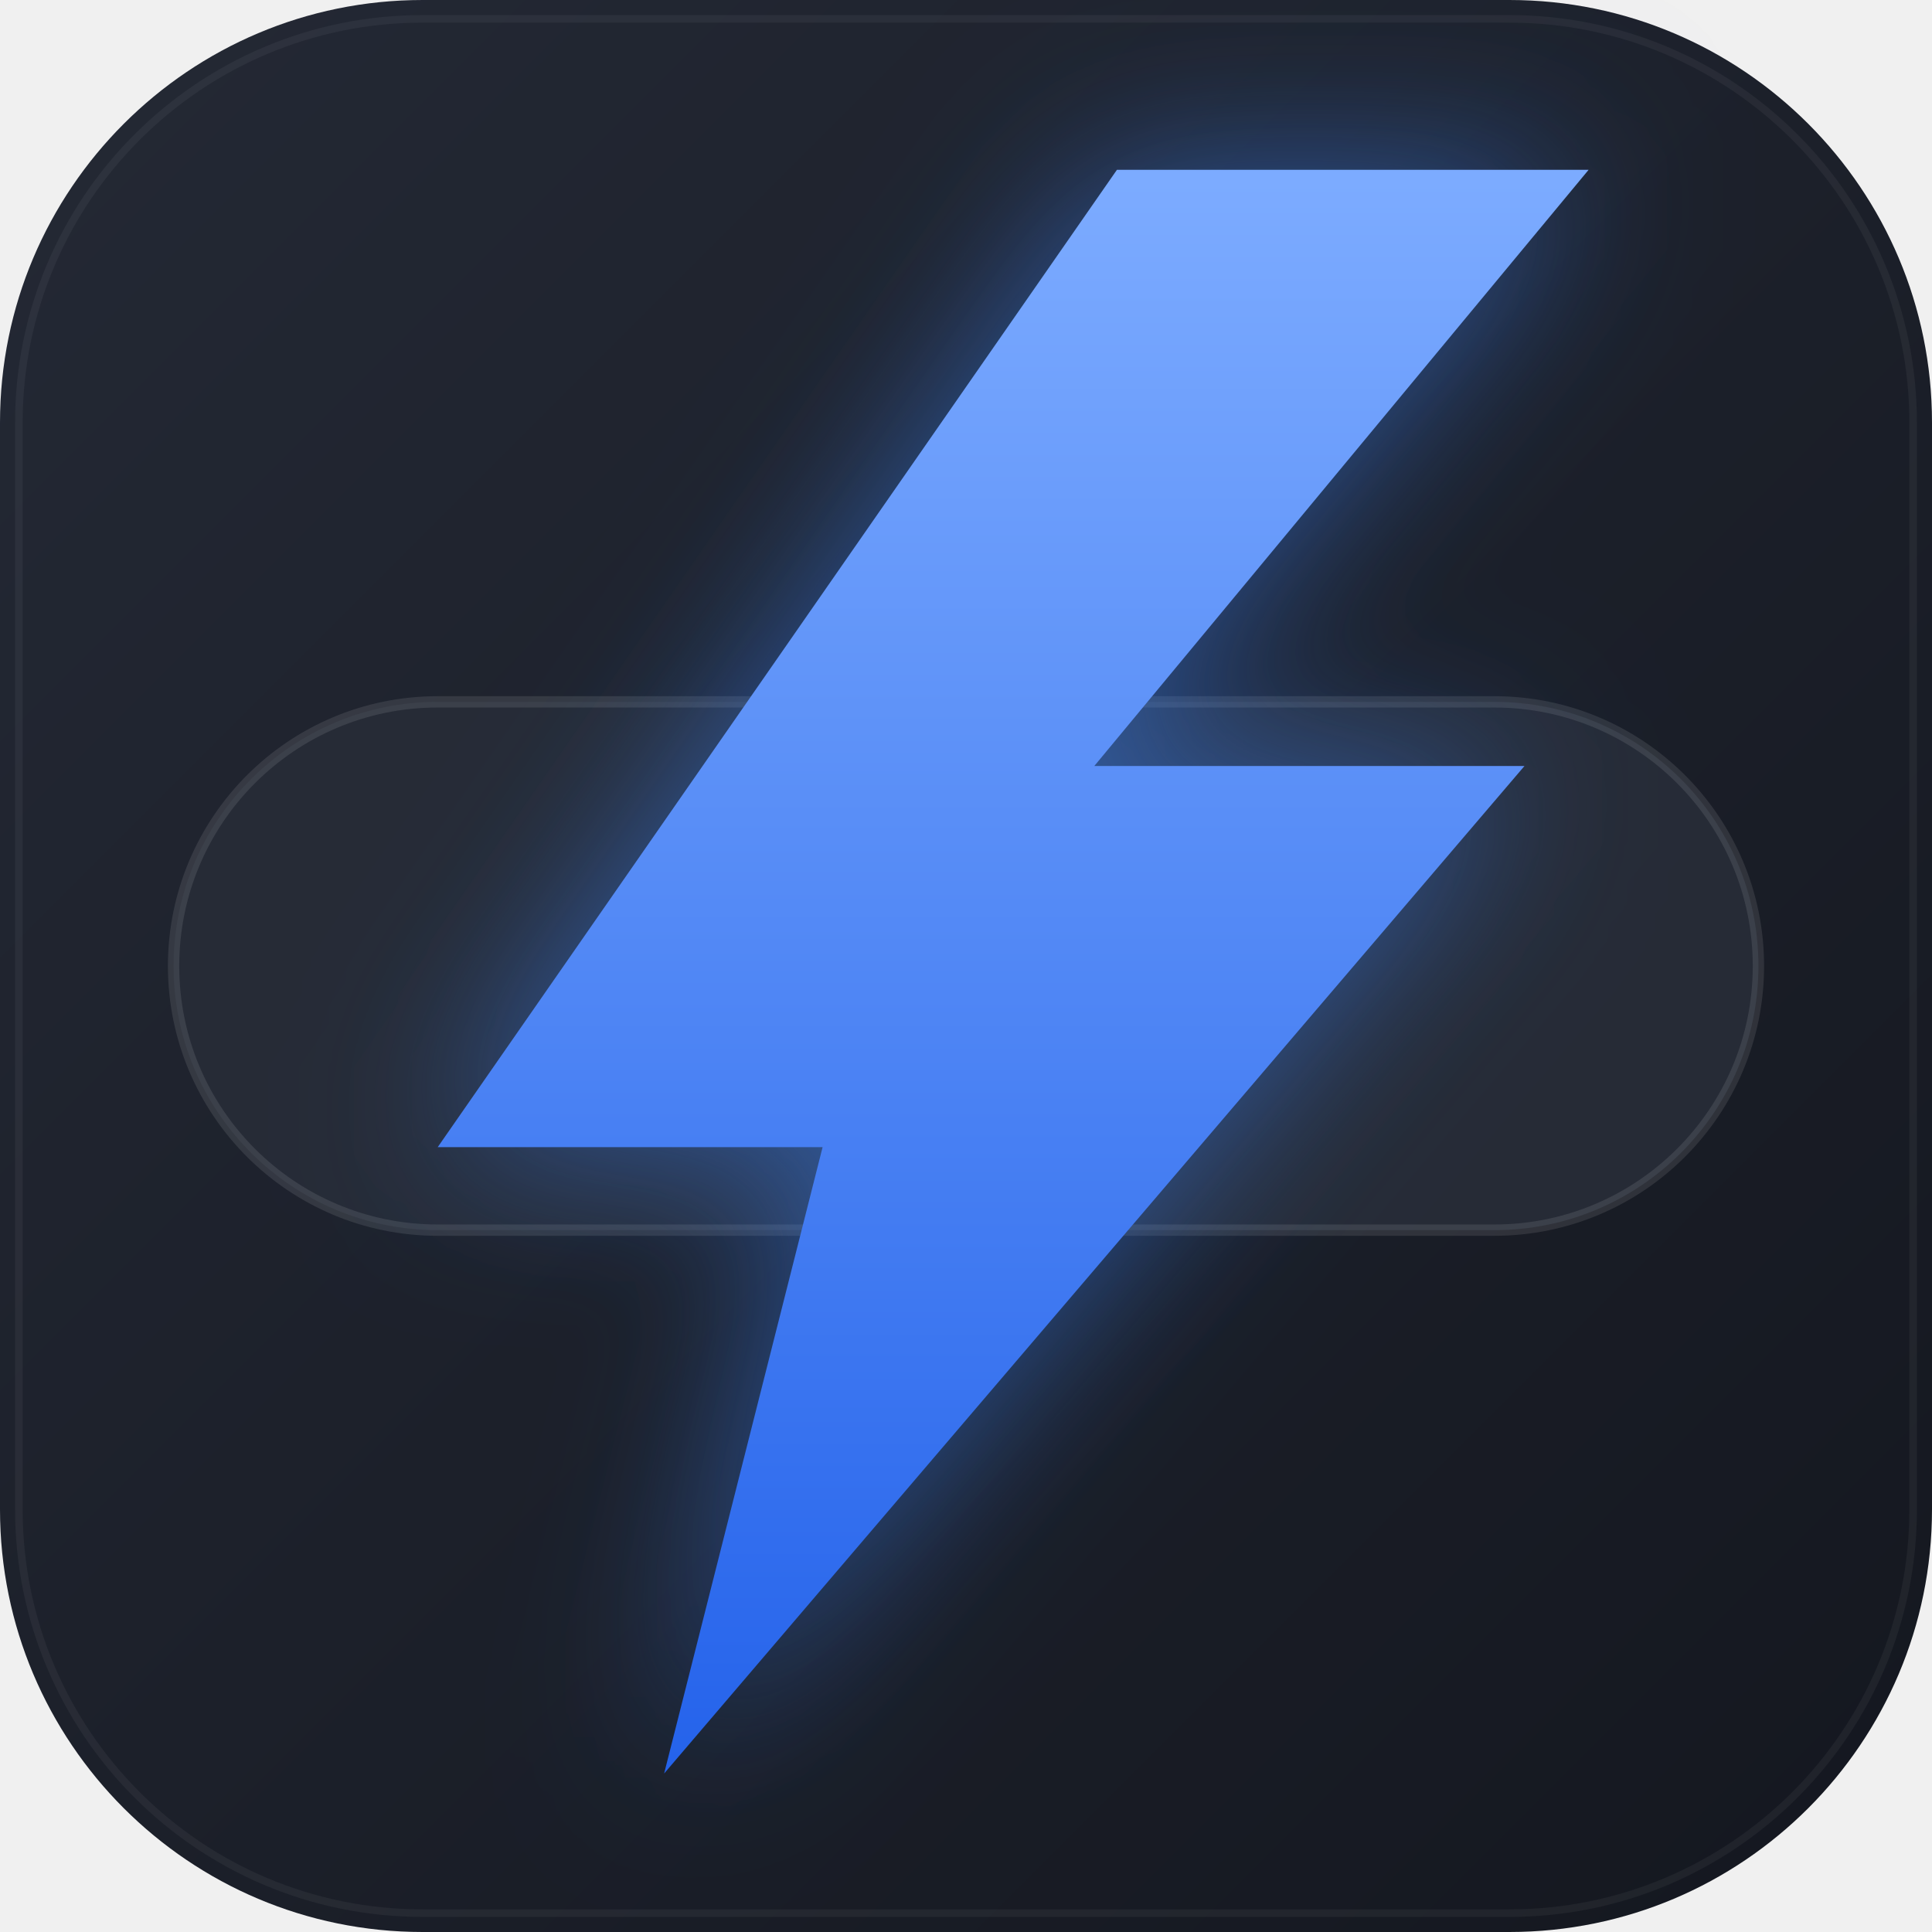
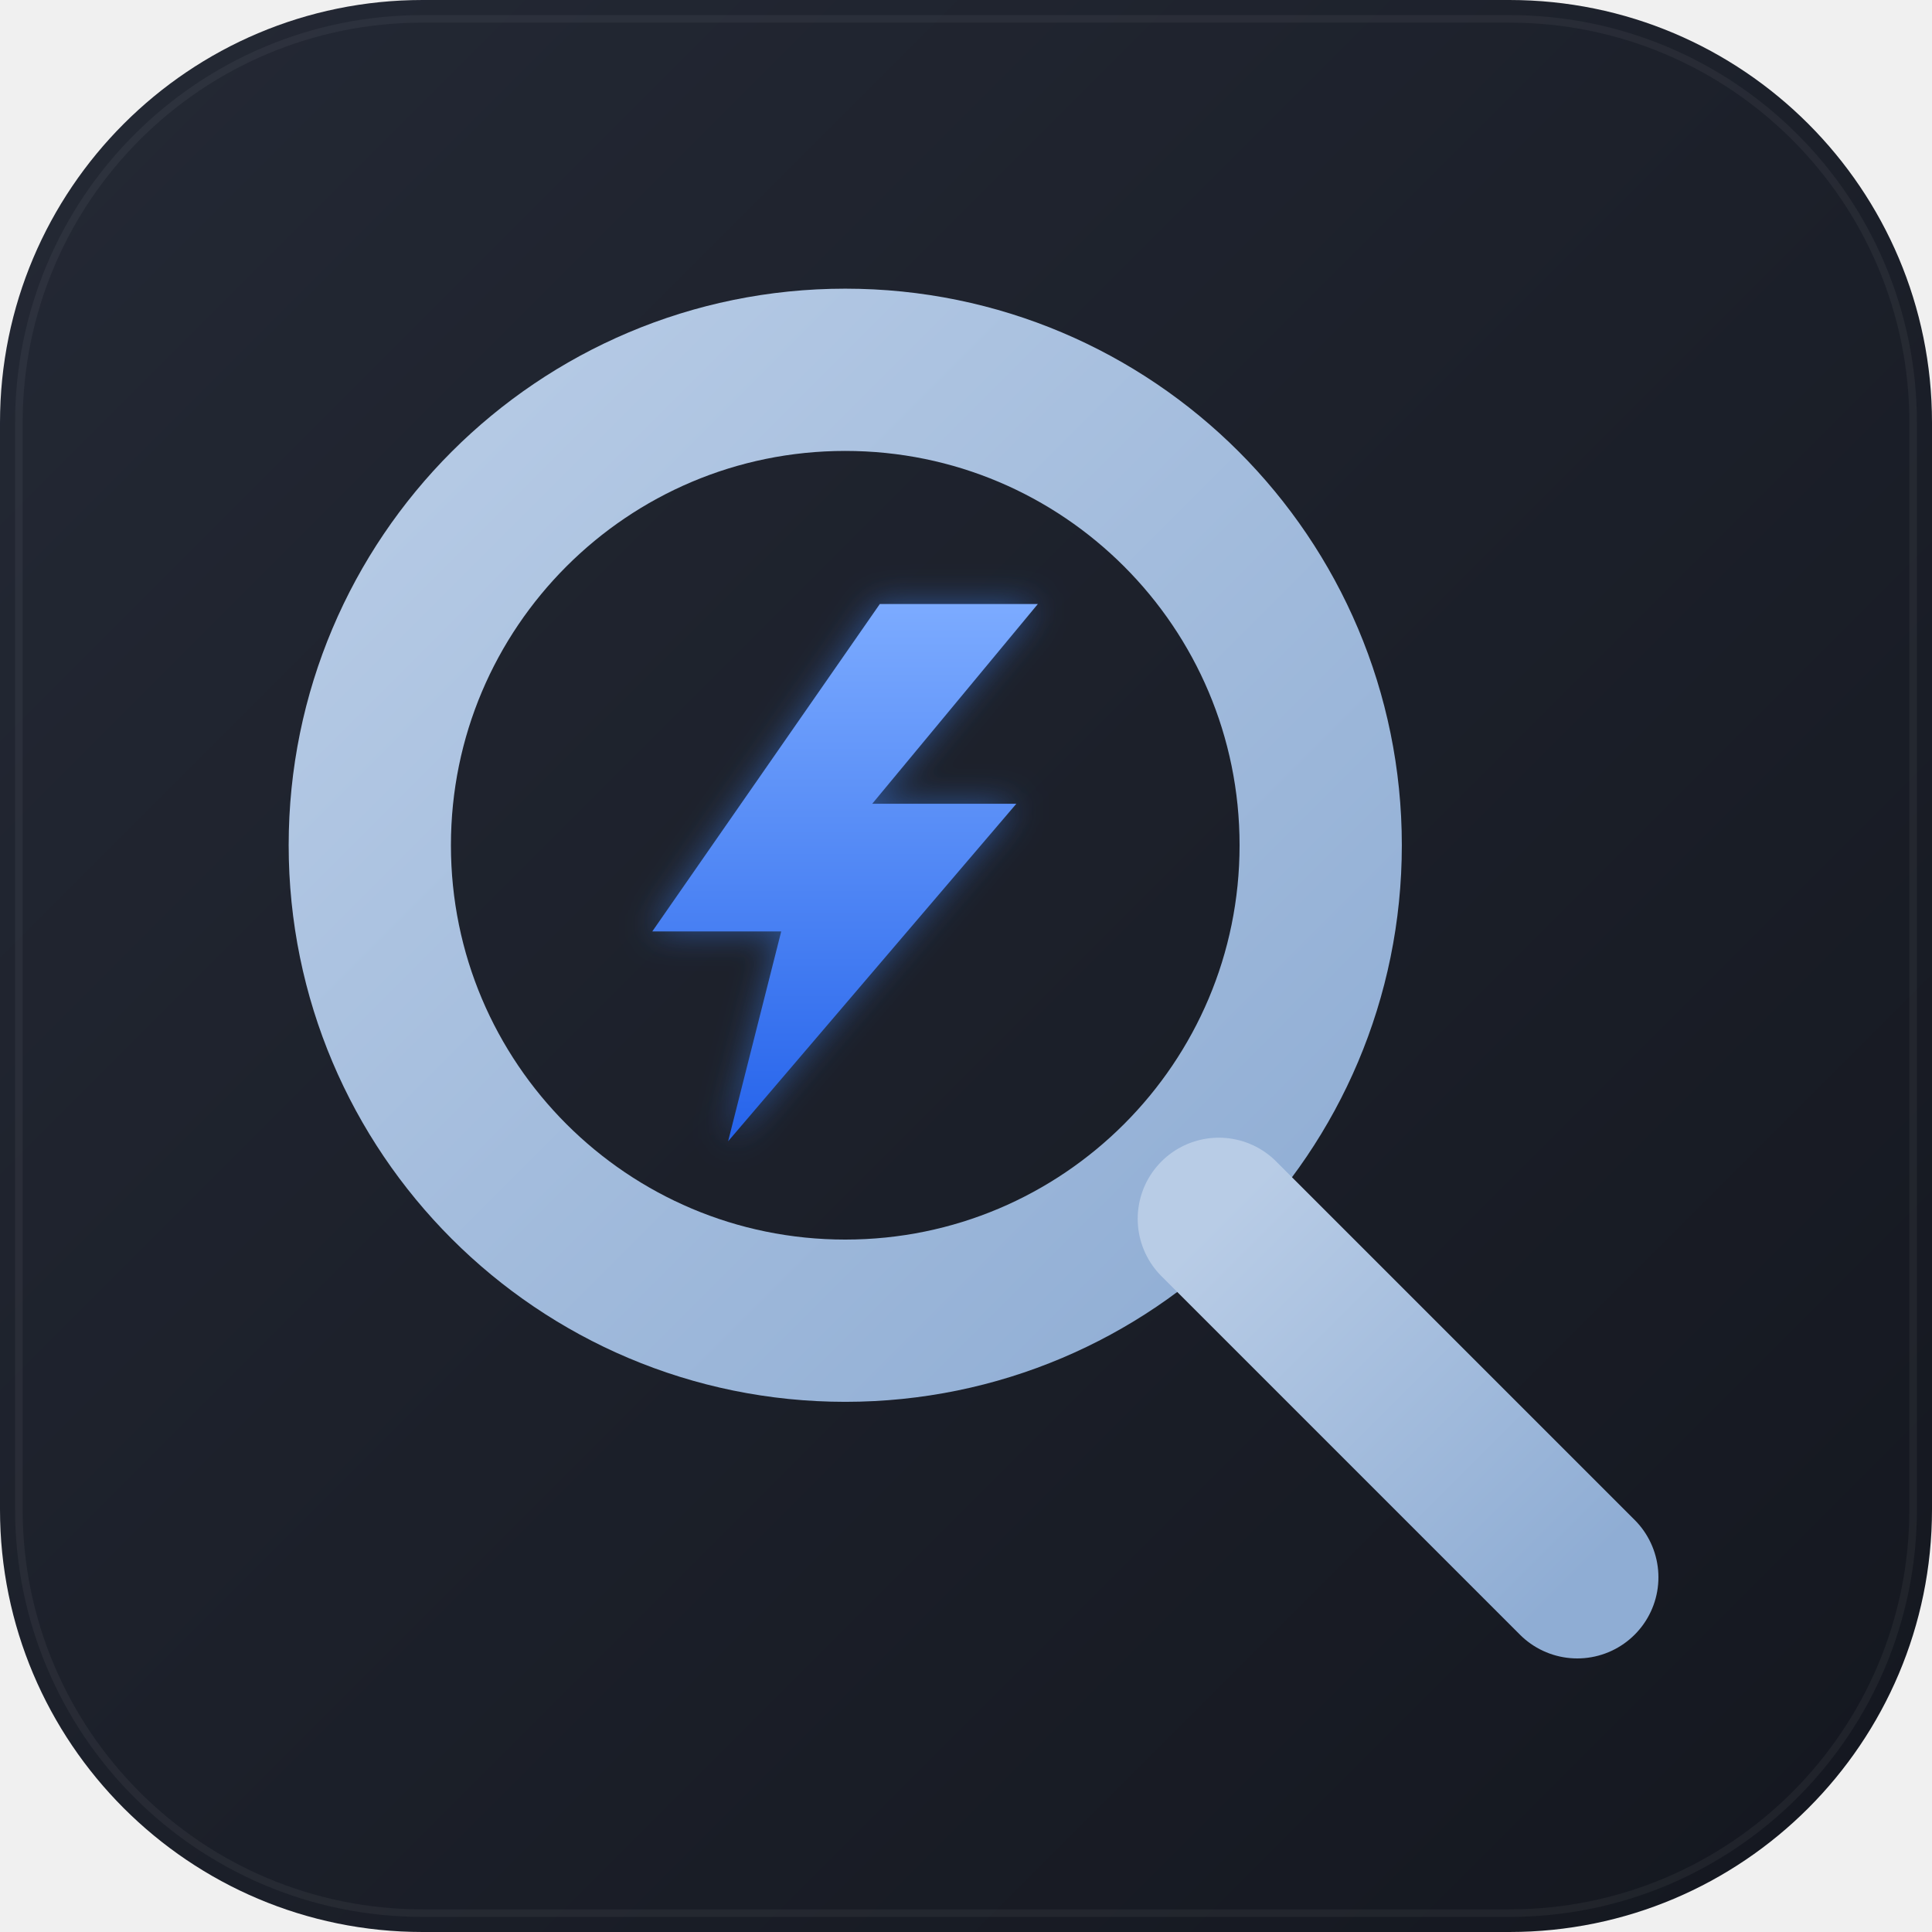
<svg xmlns="http://www.w3.org/2000/svg" width="1024" height="1024" viewBox="0 0 1024 1024">
  <defs>
    <linearGradient id="bg" x1="0" y1="0" x2="1" y2="1">
      <stop offset="0" stop-color="#242935" />
      <stop offset="1" stop-color="#14171f" />
    </linearGradient>
    <linearGradient id="bolt" x1="0" y1="0" x2="0" y2="1">
      <stop offset="0" stop-color="#7cabff" />
      <stop offset="1" stop-color="#2563eb" />
    </linearGradient>
+     <linearGradient id="lens" x1="0" y1="0" x2="1" y2="1">
+       <stop offset="0" stop-color="#b8cce6" />
+       <stop offset="1" stop-color="#8fadd4" />
+     </linearGradient>
    <filter id="glow" x="-60%" y="-60%" width="220%" height="220%">
-       <feGaussianBlur stdDeviation="45" />
+       <feGaussianBlur stdDeviation="26" />
    </filter>
  </defs>
  <rect width="1024" height="1024" rx="224" fill="url(#bg)" />
  <rect x="10" y="10" width="1004" height="1004" rx="214" fill="none" stroke="#ffffff" stroke-opacity="0.05" stroke-width="4" />
-   <rect x="92" y="372" width="840" height="280" rx="140" fill="#262b36" stroke="#ffffff" stroke-opacity="0.10" stroke-width="6" />
-   <path d="M592 90 L232 608 h204 L352 940 L808 406 h-228 L842 90 Z" fill="#3b82f6" opacity="0.55" filter="url(#glow)" />
-   <path d="M592 90 L232 608 h204 L352 940 L808 406 h-228 L842 90 Z" fill="url(#bolt)" />
+   <circle cx="448" cy="448" r="252" fill="none" stroke="url(#lens)" stroke-width="86" />
+   <line x1="646" y1="646" x2="836" y2="836" stroke="url(#lens)" stroke-width="86" stroke-linecap="round" />
+   <g transform="translate(268,290) scale(0.335)">
+     <path d="M592 90 L232 608 h204 L352 940 L808 406 h-228 L842 90 Z" fill="#3b82f6" opacity="0.5" filter="url(#glow)" />
+     <path d="M592 90 L232 608 h204 L352 940 L808 406 h-228 L842 90 Z" fill="url(#bolt)" />
+   </g>
</svg>
